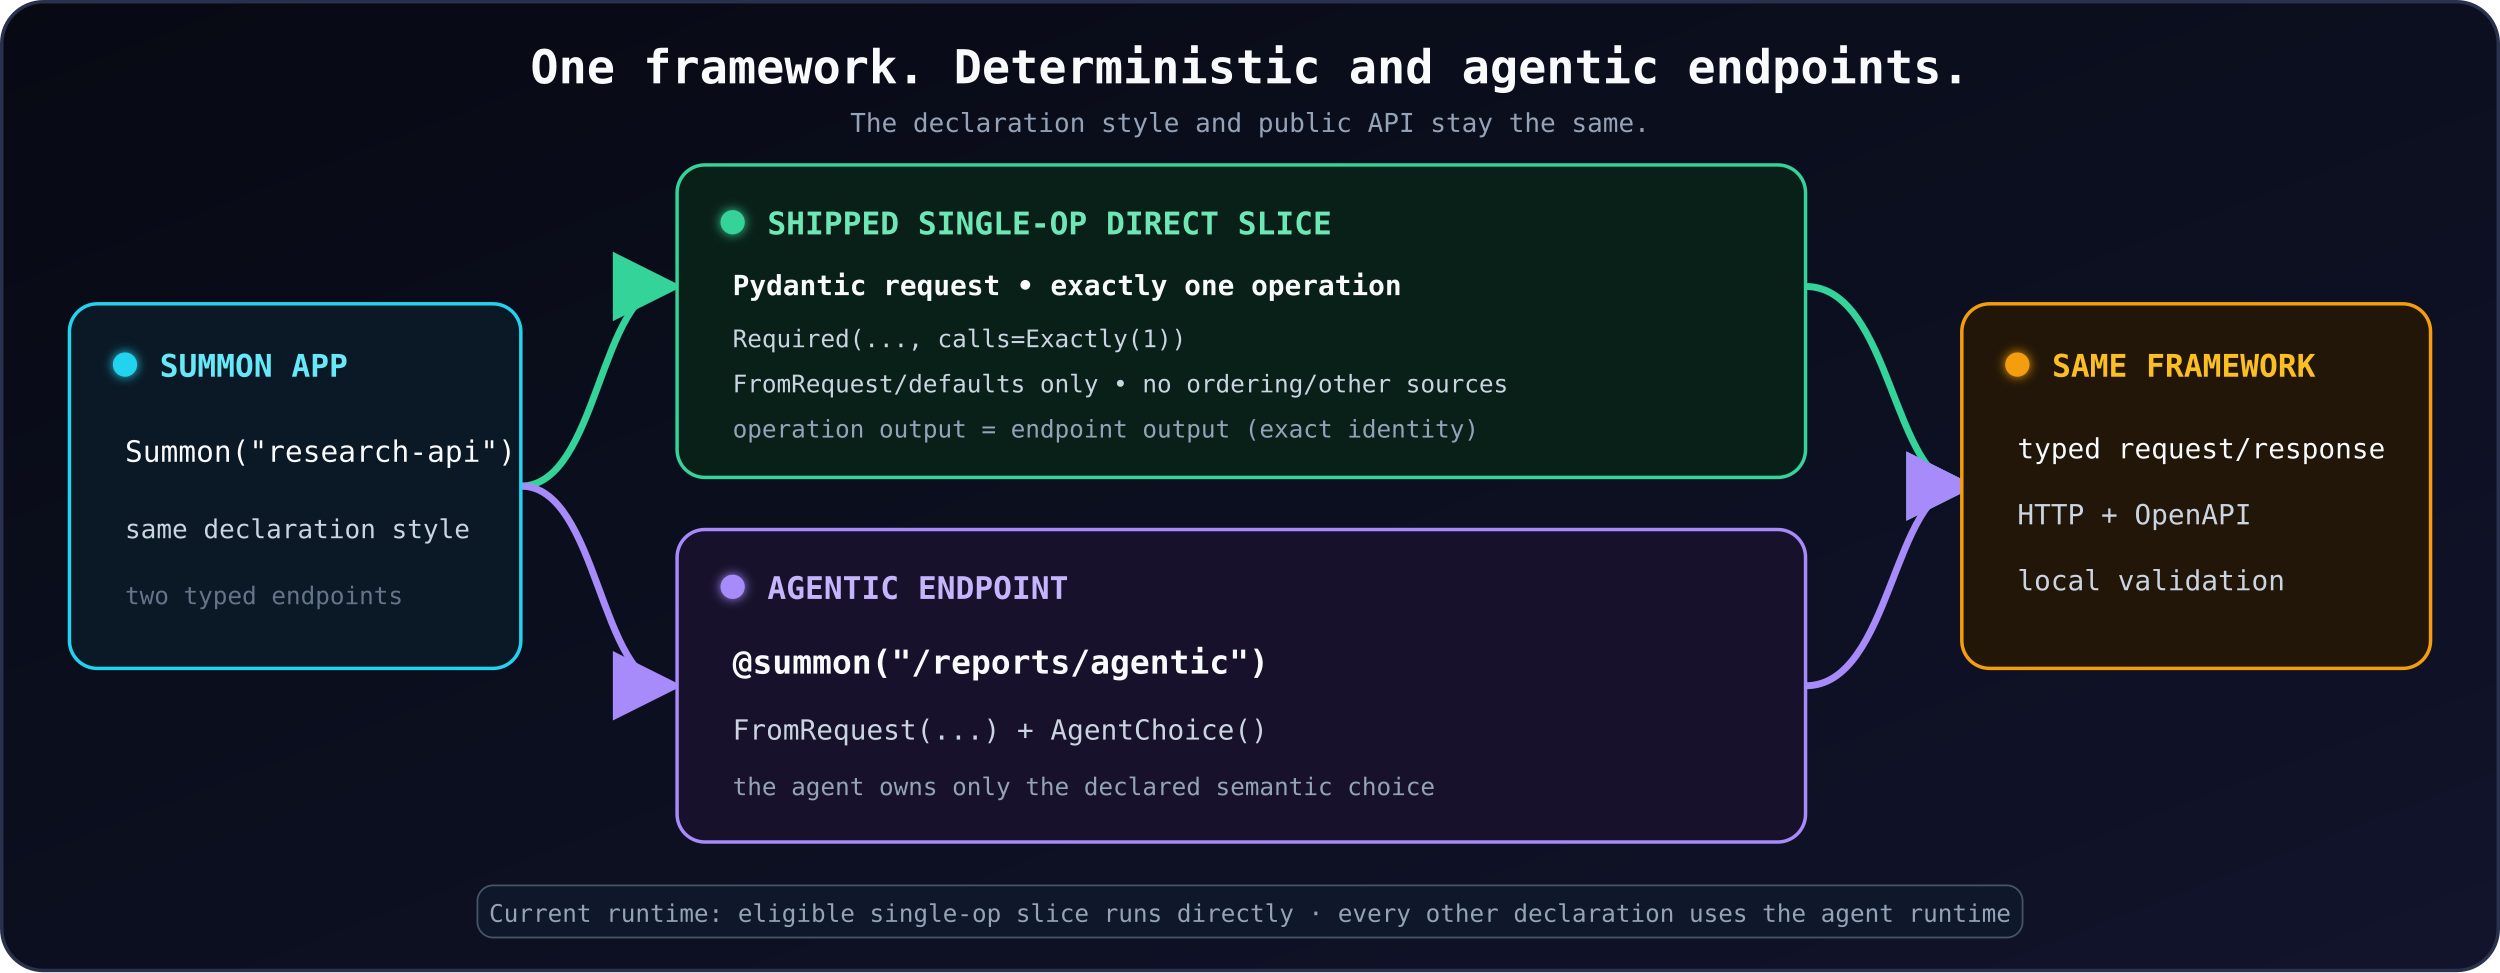
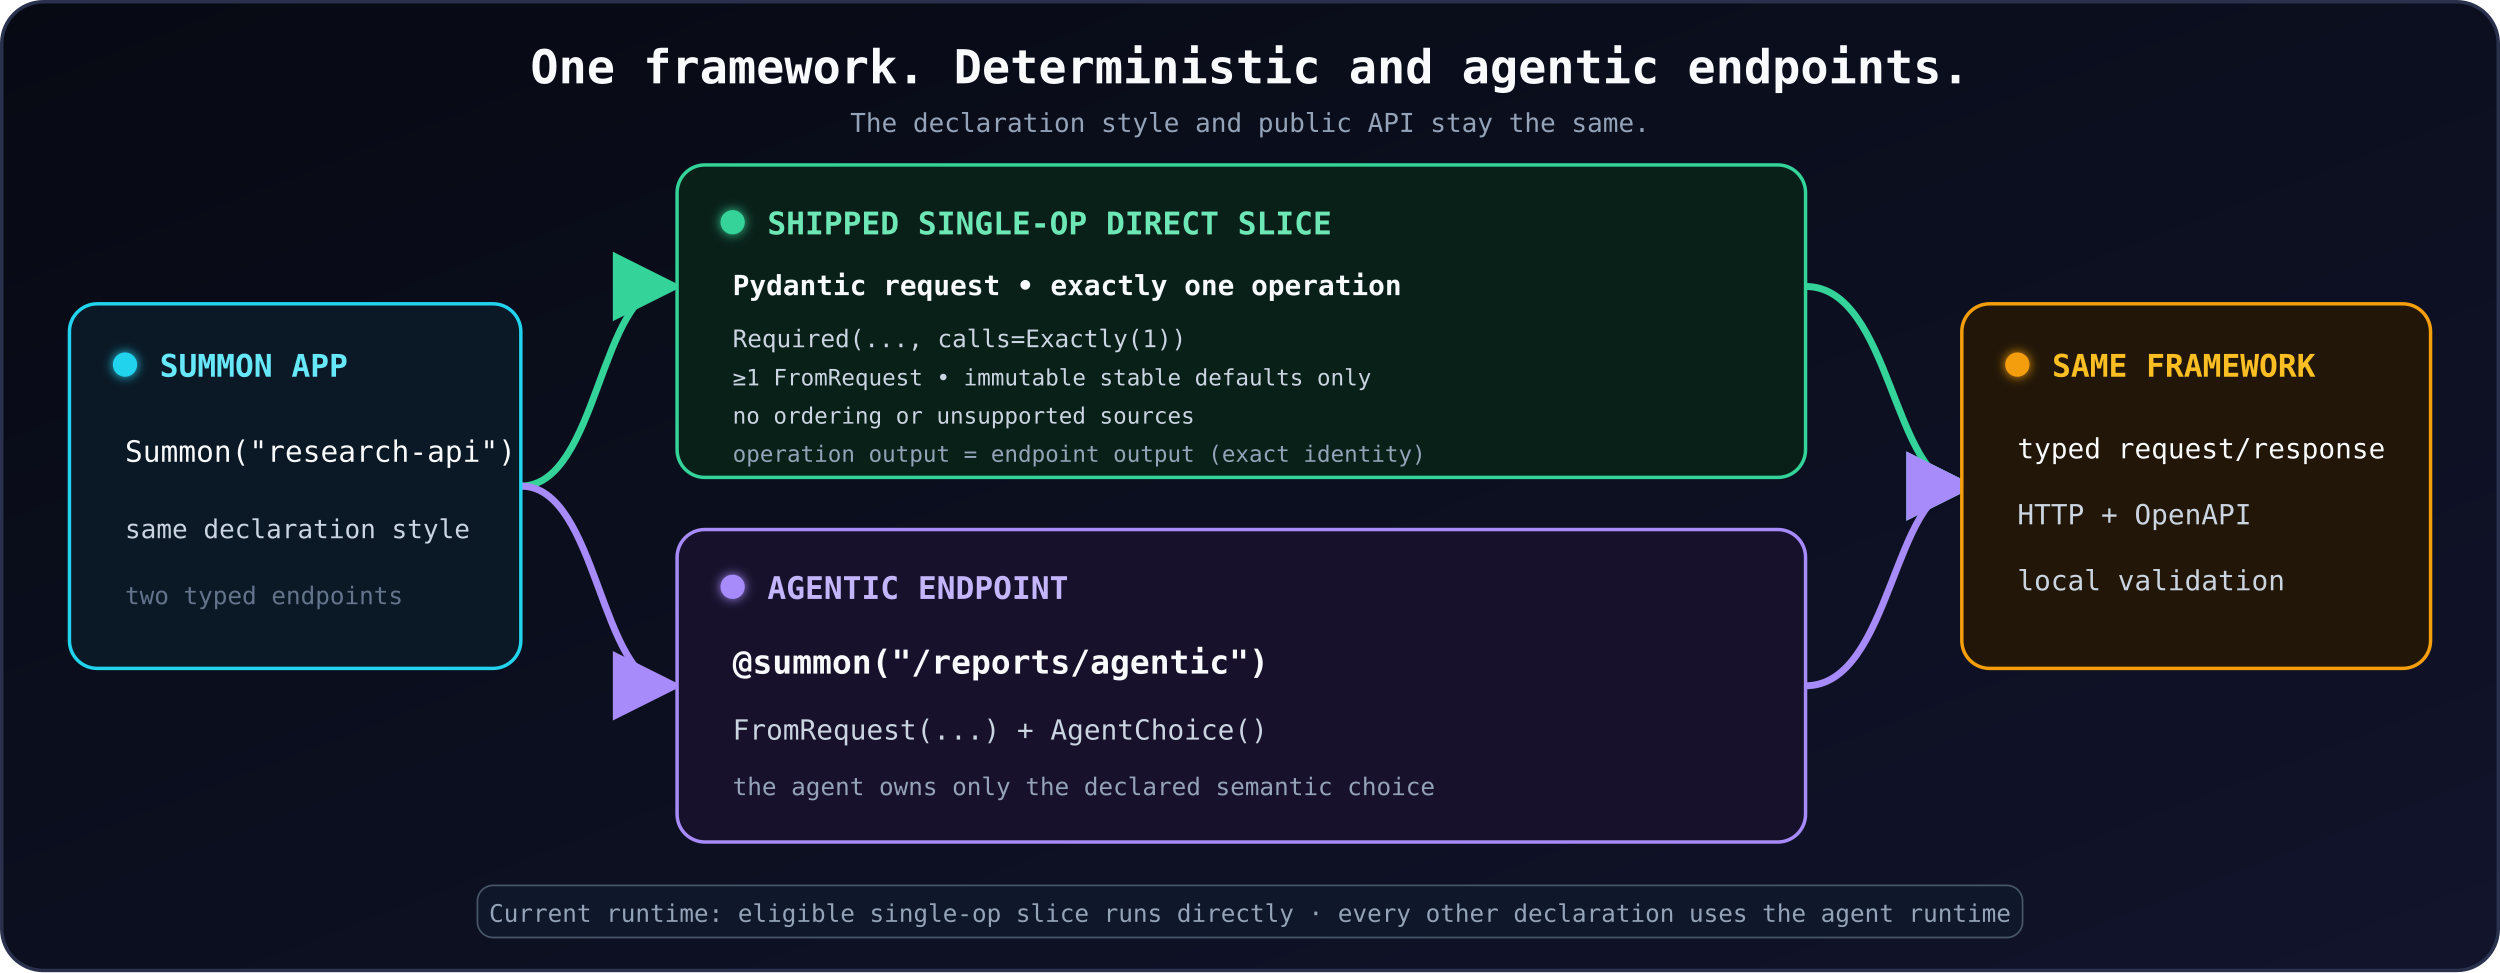
<svg xmlns="http://www.w3.org/2000/svg" width="1440" height="560" viewBox="0 0 1440 560" role="img" aria-labelledby="title desc">
  <defs>
    <linearGradient id="background" x1="0" y1="0" x2="1" y2="1">
      <stop offset="0" stop-color="#070a13" />
      <stop offset="1" stop-color="#11142b" />
    </linearGradient>
    <filter id="glow" x="-80%" y="-80%" width="260%" height="260%">
      <feGaussianBlur stdDeviation="3" result="blur" />
      <feMerge>
        <feMergeNode in="blur" />
        <feMergeNode in="SourceGraphic" />
      </feMerge>
    </filter>
    <marker id="arrow-cyan" markerWidth="10" markerHeight="10" refX="8" refY="5" orient="auto">
      <path d="M0,0 L10,5 L0,10 Z" fill="#22d3ee" />
    </marker>
    <marker id="arrow-green" markerWidth="10" markerHeight="10" refX="8" refY="5" orient="auto">
      <path d="M0,0 L10,5 L0,10 Z" fill="#34d399" />
    </marker>
    <marker id="arrow-violet" markerWidth="10" markerHeight="10" refX="8" refY="5" orient="auto">
      <path d="M0,0 L10,5 L0,10 Z" fill="#a78bfa" />
    </marker>
  </defs>
  <rect x="1" y="1" width="1438" height="558" rx="24" fill="url(#background)" stroke="#29314d" stroke-width="2" />
  <path d="M300 280 C345 280 345 165 385 165" fill="none" stroke="#34d399" stroke-width="4" marker-end="url(#arrow-green)" />
  <path d="M300 280 C345 280 345 395 385 395" fill="none" stroke="#a78bfa" stroke-width="4" marker-end="url(#arrow-violet)" />
  <path d="M1040 165 C1090 165 1090 280 1130 280" fill="none" stroke="#34d399" stroke-width="4" marker-end="url(#arrow-green)" />
  <path d="M1040 395 C1090 395 1090 280 1130 280" fill="none" stroke="#a78bfa" stroke-width="4" marker-end="url(#arrow-violet)" />
  <text x="720" y="48" text-anchor="middle" fill="#f8fafc" font-family="ui-monospace, SFMono-Regular, Menlo, Consolas, monospace" font-size="27" font-weight="700">One framework. Deterministic and agentic endpoints.</text>
  <text x="720" y="76" text-anchor="middle" fill="#94a3b8" font-family="ui-monospace, SFMono-Regular, Menlo, Consolas, monospace" font-size="15">The declaration style and public API stay the same.</text>
  <g>
    <rect x="40" y="175" width="260" height="210" rx="16" fill="#0b1825" stroke="#22d3ee" stroke-width="2" />
    <circle cx="72" cy="210" r="7" fill="#22d3ee" filter="url(#glow)" />
    <text x="92" y="217" fill="#67e8f9" font-family="ui-monospace, SFMono-Regular, Menlo, Consolas, monospace" font-size="18" font-weight="700">SUMMON APP</text>
    <text x="72" y="266" fill="#f8fafc" font-family="ui-monospace, SFMono-Regular, Menlo, Consolas, monospace" font-size="17">Summon("research-api")</text>
    <text x="72" y="310" fill="#cbd5e1" font-family="ui-monospace, SFMono-Regular, Menlo, Consolas, monospace" font-size="15">same declaration style</text>
    <text x="72" y="348" fill="#64748b" font-family="ui-monospace, SFMono-Regular, Menlo, Consolas, monospace" font-size="14">two typed endpoints</text>
  </g>
  <g>
    <rect x="390" y="95" width="650" height="180" rx="16" fill="#092019" stroke="#34d399" stroke-width="2" />
    <circle cx="422" cy="128" r="7" fill="#34d399" filter="url(#glow)" />
    <text x="442" y="135" fill="#6ee7b7" font-family="ui-monospace, SFMono-Regular, Menlo, Consolas, monospace" font-size="18" font-weight="700">SHIPPED SINGLE-OP DIRECT SLICE</text>
    <text x="422" y="170" fill="#f8fafc" font-family="ui-monospace, SFMono-Regular, Menlo, Consolas, monospace" font-size="16" font-weight="700">Pydantic request • exactly one operation</text>
    <text x="422" y="200" fill="#cbd5e1" font-family="ui-monospace, SFMono-Regular, Menlo, Consolas, monospace" font-size="14">Required(..., calls=Exactly(1))</text>
-     <text x="422" y="226" fill="#cbd5e1" font-family="ui-monospace, SFMono-Regular, Menlo, Consolas, monospace" font-size="14">FromRequest/defaults only • no ordering/other sources</text>
-     <text x="422" y="252" fill="#94a3b8" font-family="ui-monospace, SFMono-Regular, Menlo, Consolas, monospace" font-size="14">operation output = endpoint output (exact identity)</text>
+     <text x="422" y="222" fill="#cbd5e1" font-family="ui-monospace, SFMono-Regular, Menlo, Consolas, monospace" font-size="13">≥1 FromRequest • immutable stable defaults only</text>
+     <text x="422" y="244" fill="#cbd5e1" font-family="ui-monospace, SFMono-Regular, Menlo, Consolas, monospace" font-size="13">no ordering or unsupported sources</text>
+     <text x="422" y="266" fill="#94a3b8" font-family="ui-monospace, SFMono-Regular, Menlo, Consolas, monospace" font-size="13">operation output = endpoint output (exact identity)</text>
  </g>
  <g>
    <rect x="390" y="305" width="650" height="180" rx="16" fill="#17112b" stroke="#a78bfa" stroke-width="2" />
    <circle cx="422" cy="338" r="7" fill="#a78bfa" filter="url(#glow)" />
    <text x="442" y="345" fill="#c4b5fd" font-family="ui-monospace, SFMono-Regular, Menlo, Consolas, monospace" font-size="18" font-weight="700">AGENTIC ENDPOINT</text>
    <text x="422" y="388" fill="#f8fafc" font-family="ui-monospace, SFMono-Regular, Menlo, Consolas, monospace" font-size="19" font-weight="700">@summon("/reports/agentic")</text>
    <text x="422" y="426" fill="#cbd5e1" font-family="ui-monospace, SFMono-Regular, Menlo, Consolas, monospace" font-size="16">FromRequest(...)  +  AgentChoice()</text>
    <text x="422" y="458" fill="#94a3b8" font-family="ui-monospace, SFMono-Regular, Menlo, Consolas, monospace" font-size="14">the agent owns only the declared semantic choice</text>
  </g>
  <g>
    <rect x="1130" y="175" width="270" height="210" rx="16" fill="#211608" stroke="#f59e0b" stroke-width="2" />
    <circle cx="1162" cy="210" r="7" fill="#f59e0b" filter="url(#glow)" />
    <text x="1182" y="217" fill="#fbbf24" font-family="ui-monospace, SFMono-Regular, Menlo, Consolas, monospace" font-size="18" font-weight="700">SAME FRAMEWORK</text>
    <text x="1162" y="264" fill="#f8fafc" font-family="ui-monospace, SFMono-Regular, Menlo, Consolas, monospace" font-size="16">typed request/response</text>
    <text x="1162" y="302" fill="#cbd5e1" font-family="ui-monospace, SFMono-Regular, Menlo, Consolas, monospace" font-size="16">HTTP + OpenAPI</text>
    <text x="1162" y="340" fill="#cbd5e1" font-family="ui-monospace, SFMono-Regular, Menlo, Consolas, monospace" font-size="16">local validation</text>
  </g>
  <rect x="275" y="510" width="890" height="30" rx="9" fill="#0f172a" stroke="#475569" stroke-width="1" />
  <text x="720" y="531" text-anchor="middle" fill="#94a3b8" font-family="ui-monospace, SFMono-Regular, Menlo, Consolas, monospace" font-size="14">Current runtime: eligible single-op slice runs directly  ·  every other declaration uses the agent runtime</text>
</svg>
